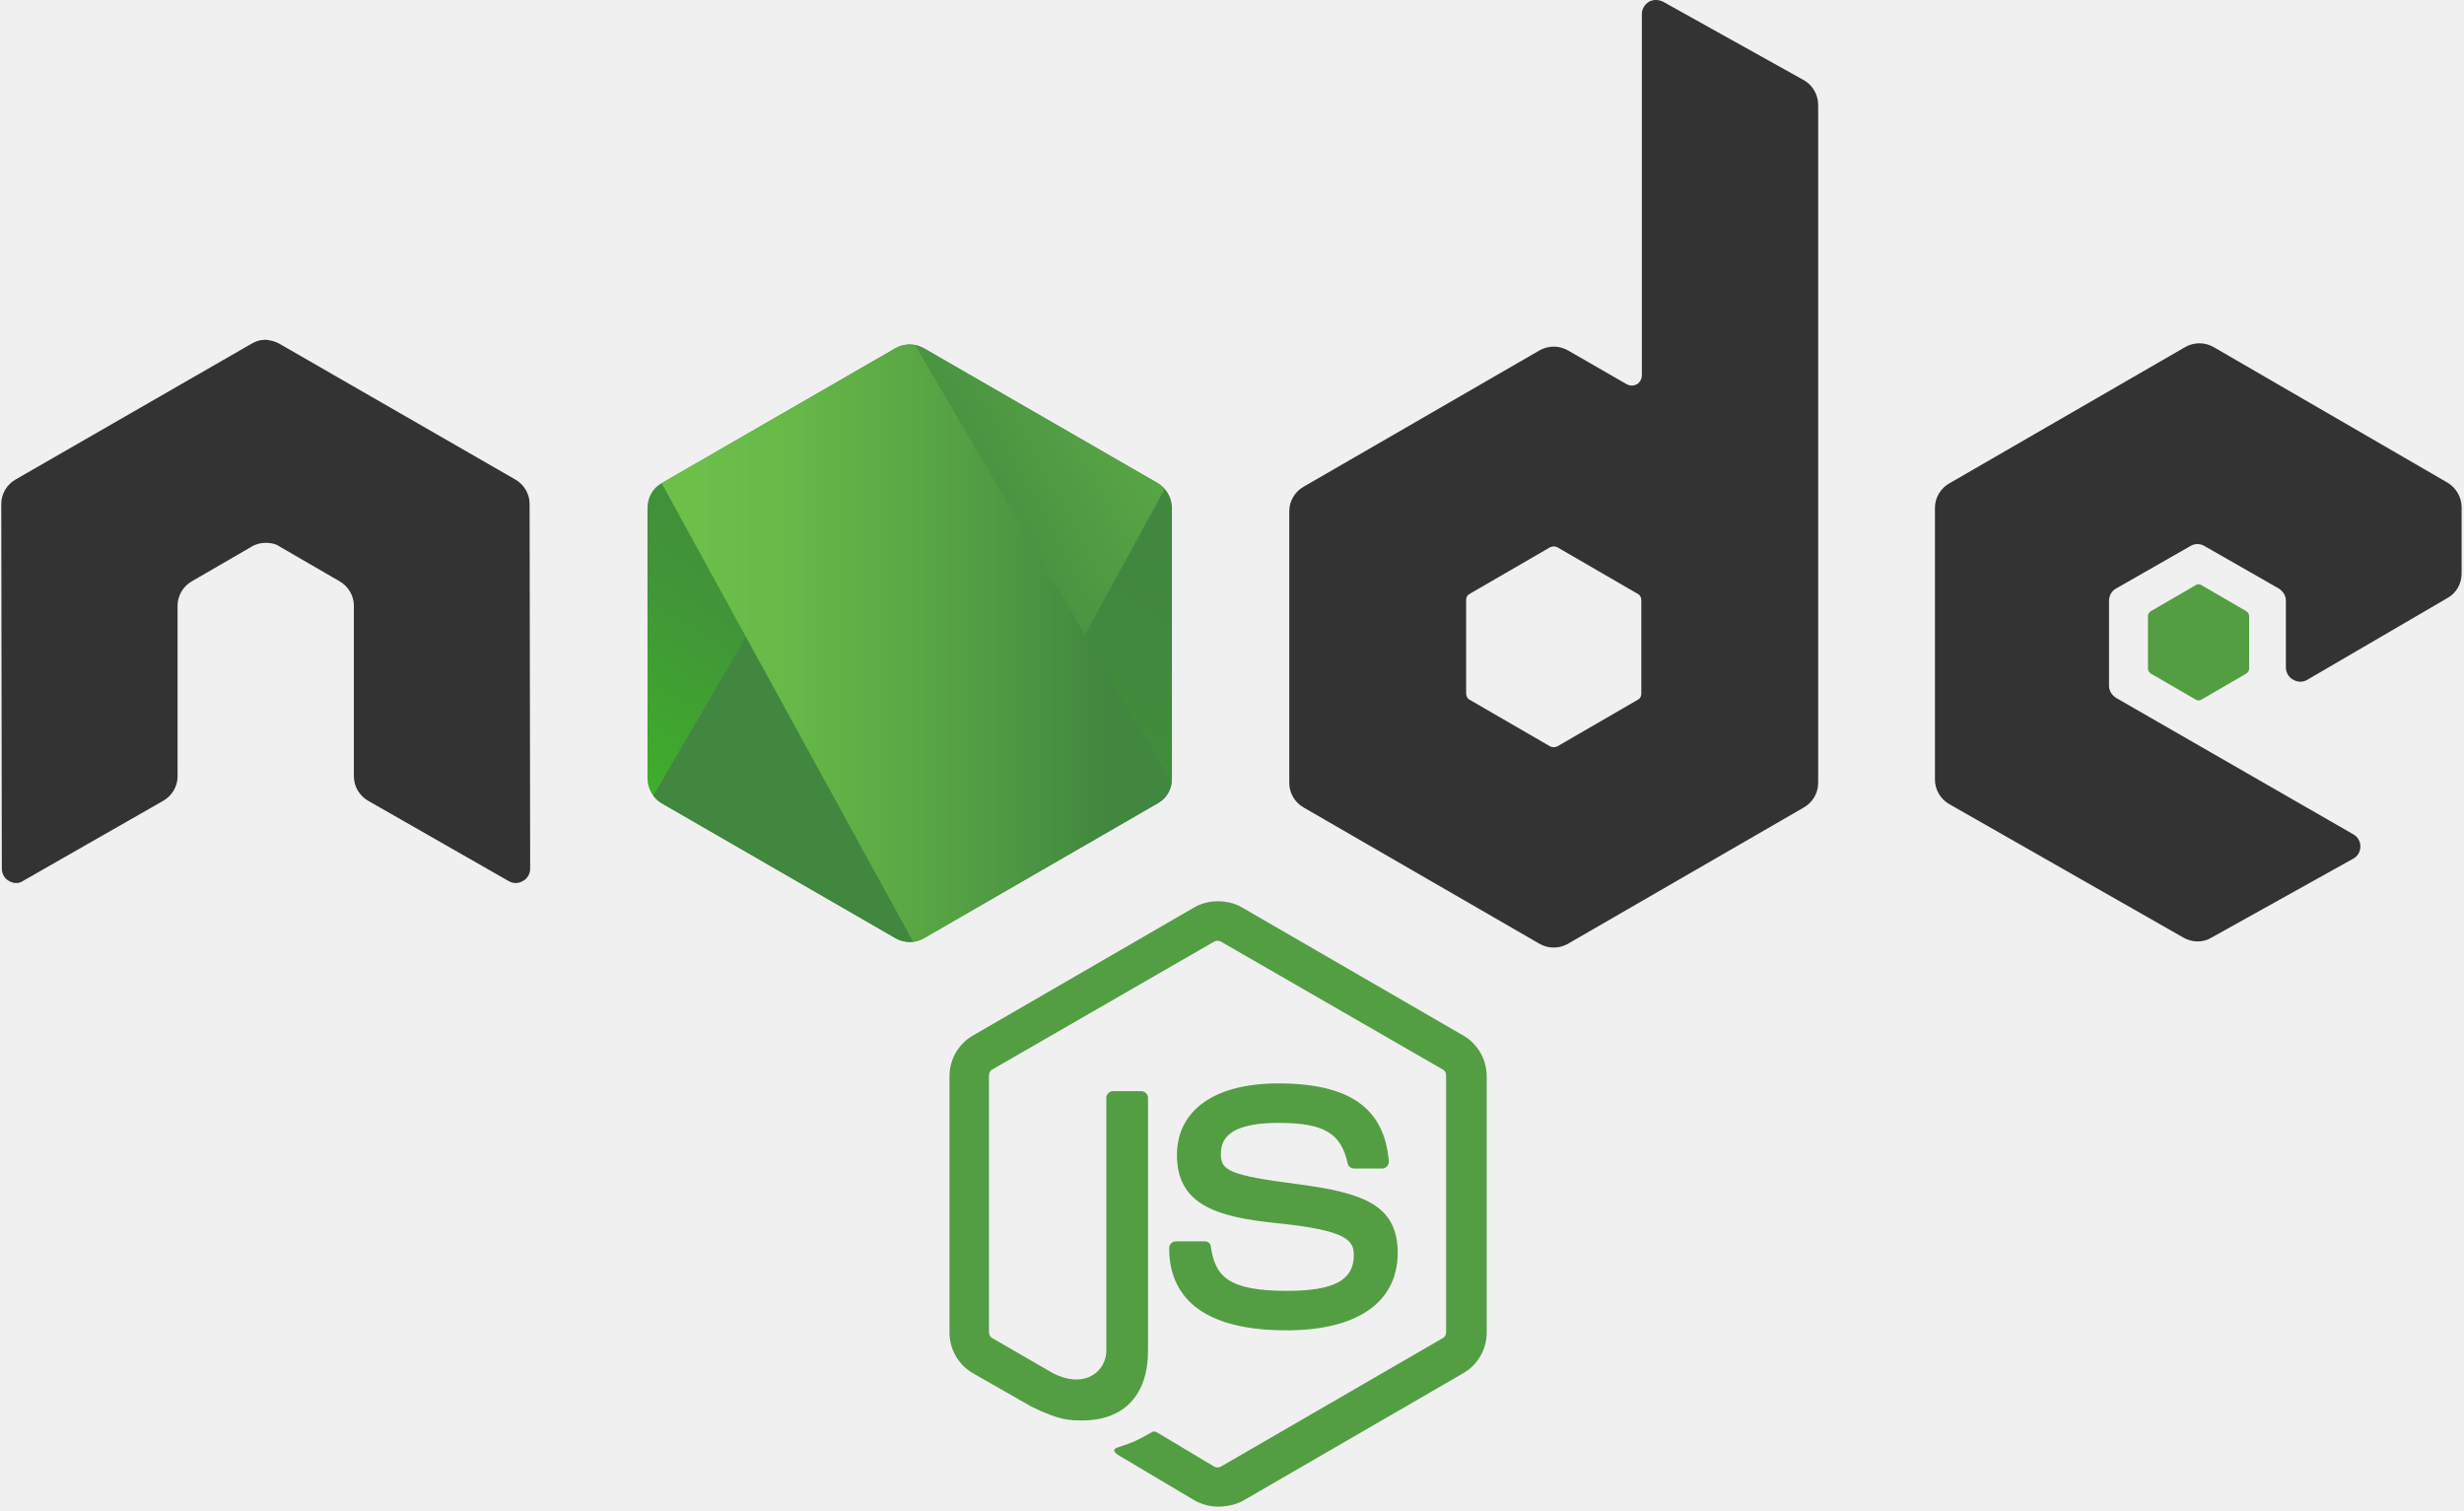
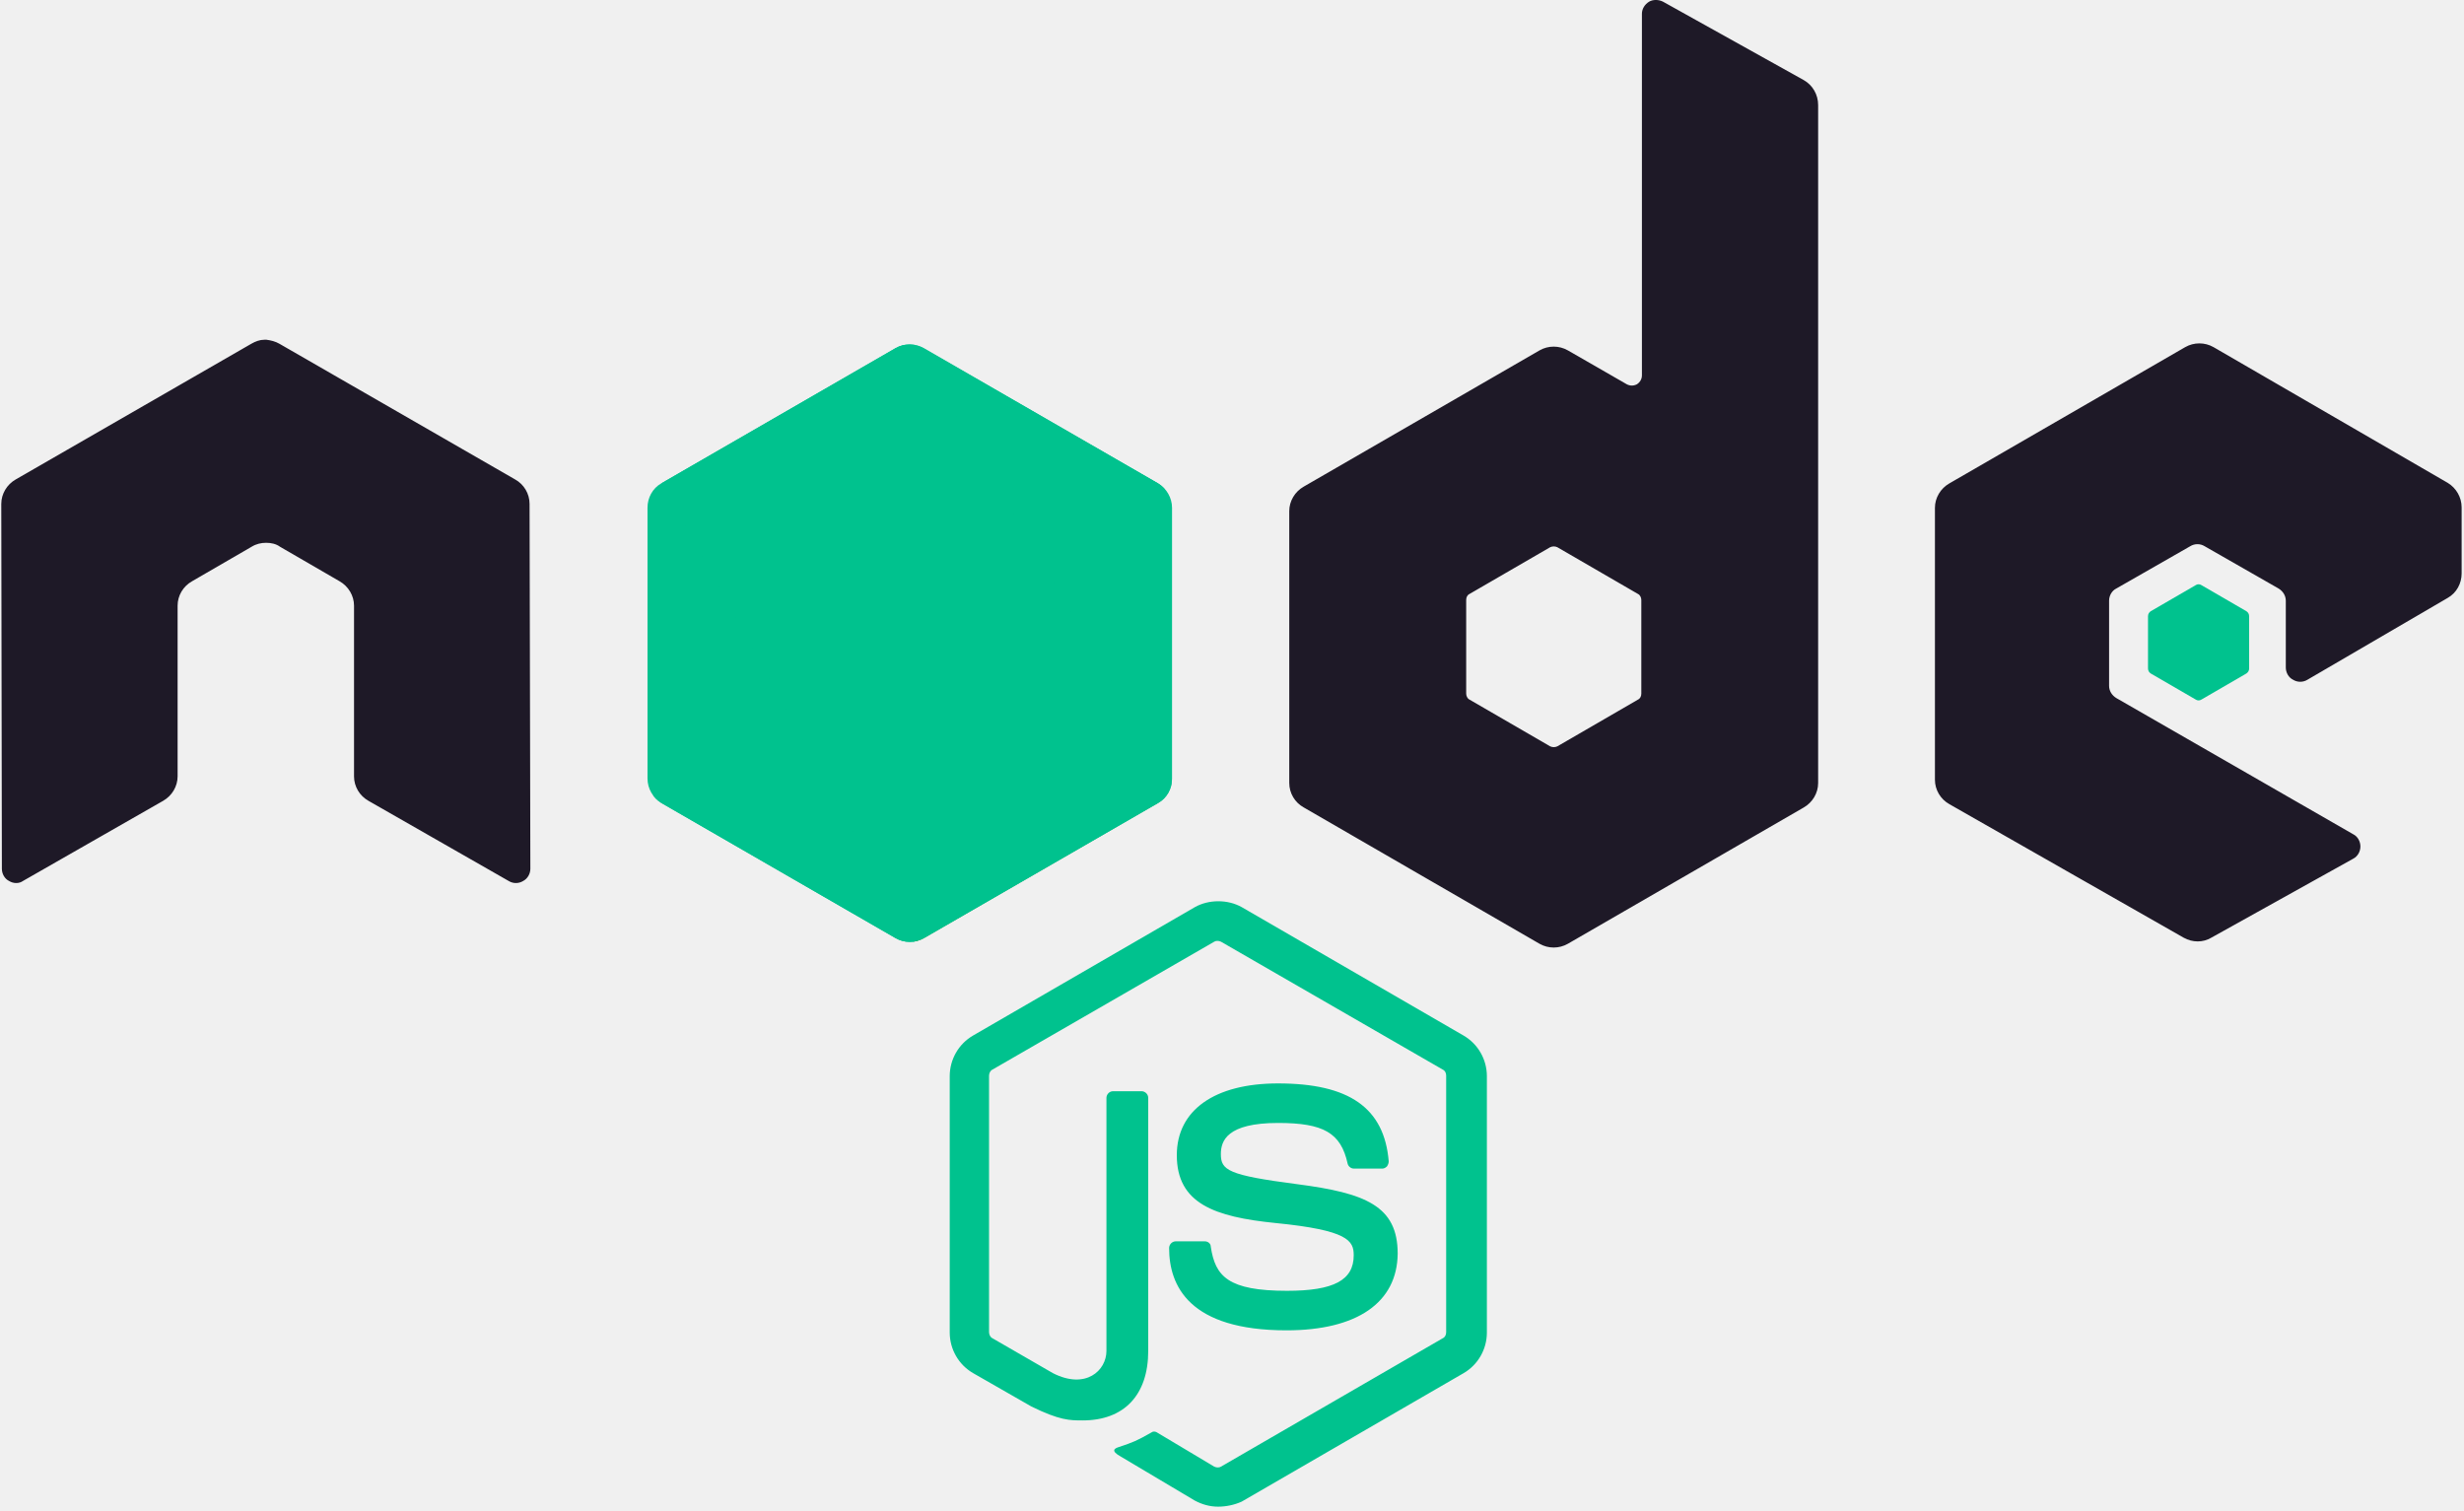
- <svg xmlns="http://www.w3.org/2000/svg" xmlns:xlink="http://www.w3.org/1999/xlink" width="2500" height="1533" viewBox="0 0 512 314" preserveAspectRatio="xMidYMid">
-   <defs>
-     <linearGradient x1="68.188%" y1="17.487%" x2="27.823%" y2="89.755%" id="b">
-       <stop stop-color="#41873F" offset="0%" />
-       <stop stop-color="#418B3D" offset="32.88%" />
-       <stop stop-color="#419637" offset="63.52%" />
-       <stop stop-color="#3FA92D" offset="93.19%" />
-       <stop stop-color="#3FAE2A" offset="100%" />
-     </linearGradient>
-     <path id="a" d="M57.903 1.85a5.957 5.957 0 0 0-5.894 0L3.352 29.933c-1.85 1.04-2.89 3.005-2.89 5.085v56.286c0 2.08 1.156 4.045 2.89 5.085l48.657 28.085a5.957 5.957 0 0 0 5.894 0l48.658-28.085c1.849-1.04 2.89-3.005 2.89-5.085V35.019c0-2.08-1.157-4.045-2.89-5.085L57.903 1.85z" />
-     <linearGradient x1="43.277%" y1="55.169%" x2="159.245%" y2="-18.306%" id="d">
-       <stop stop-color="#41873F" offset="13.76%" />
-       <stop stop-color="#54A044" offset="40.32%" />
-       <stop stop-color="#66B848" offset="71.36%" />
-       <stop stop-color="#6CC04A" offset="90.81%" />
-     </linearGradient>
-     <linearGradient x1="-4413.77%" y1="13.43%" x2="5327.93%" y2="13.43%" id="e">
-       <stop stop-color="#6CC04A" offset="9.192%" />
-       <stop stop-color="#66B848" offset="28.64%" />
-       <stop stop-color="#54A044" offset="59.68%" />
-       <stop stop-color="#41873F" offset="86.24%" />
-     </linearGradient>
-     <linearGradient x1="-4.389%" y1="49.997%" x2="101.499%" y2="49.997%" id="f">
-       <stop stop-color="#6CC04A" offset="9.192%" />
-       <stop stop-color="#66B848" offset="28.64%" />
-       <stop stop-color="#54A044" offset="59.68%" />
-       <stop stop-color="#41873F" offset="86.24%" />
-     </linearGradient>
-     <linearGradient x1="-9713.77%" y1="36.21%" x2="27.93%" y2="36.21%" id="g">
-       <stop stop-color="#6CC04A" offset="9.192%" />
-       <stop stop-color="#66B848" offset="28.64%" />
-       <stop stop-color="#54A044" offset="59.68%" />
-       <stop stop-color="#41873F" offset="86.24%" />
-     </linearGradient>
-     <linearGradient x1="-103.861%" y1="50.275%" x2="100.797%" y2="50.275%" id="h">
-       <stop stop-color="#6CC04A" offset="9.192%" />
-       <stop stop-color="#66B848" offset="28.64%" />
-       <stop stop-color="#54A044" offset="59.68%" />
-       <stop stop-color="#41873F" offset="86.24%" />
-     </linearGradient>
-     <linearGradient x1="130.613%" y1="-211.069%" x2="4.393%" y2="201.605%" id="i">
-       <stop stop-color="#41873F" offset="0%" />
-       <stop stop-color="#418B3D" offset="32.88%" />
-       <stop stop-color="#419637" offset="63.52%" />
-       <stop stop-color="#3FA92D" offset="93.19%" />
-       <stop stop-color="#3FAE2A" offset="100%" />
-     </linearGradient>
-   </defs>
-   <g fill="none">
-     <path d="M253.11 313.094c-1.733 0-3.351-.462-4.854-1.271l-15.371-9.13c-2.312-1.272-1.156-1.734-.462-1.965 3.12-1.04 3.698-1.272 6.934-3.12.347-.232.81-.116 1.156.115l11.789 7.05c.462.231 1.04.231 1.386 0l46.115-26.698c.462-.231.694-.694.694-1.271v-53.28c0-.579-.232-1.04-.694-1.272l-46.115-26.582c-.462-.232-1.04-.232-1.386 0l-46.115 26.582c-.462.231-.694.809-.694 1.271v53.28c0 .463.232 1.04.694 1.272l12.598 7.281c6.819 3.467 11.095-.578 11.095-4.623v-52.587c0-.693.578-1.387 1.387-1.387h5.894c.694 0 1.387.578 1.387 1.387v52.587c0 9.13-4.97 14.447-13.638 14.447-2.658 0-4.738 0-10.633-2.89l-12.135-6.934c-3.005-1.733-4.854-4.97-4.854-8.437v-53.28c0-3.467 1.849-6.704 4.854-8.437l46.114-26.698c2.89-1.618 6.82-1.618 9.709 0l46.114 26.698c3.005 1.733 4.855 4.97 4.855 8.437v53.28c0 3.467-1.85 6.704-4.855 8.437l-46.114 26.698c-1.503.694-3.236 1.04-4.854 1.04zm14.216-36.637c-20.225 0-24.386-9.246-24.386-17.105 0-.694.578-1.387 1.387-1.387h6.01c.693 0 1.271.462 1.271 1.156.925 6.125 3.583 9.13 15.834 9.13 9.708 0 13.87-2.196 13.87-7.397 0-3.005-1.157-5.2-16.297-6.703-12.598-1.272-20.457-4.045-20.457-14.1 0-9.362 7.86-14.91 21.035-14.91 14.793 0 22.075 5.086 23 16.18 0 .348-.116.694-.347 1.041-.232.231-.578.462-.925.462h-6.01c-.578 0-1.156-.462-1.271-1.04-1.387-6.356-4.97-8.437-14.447-8.437-10.633 0-11.905 3.699-11.905 6.472 0 3.352 1.503 4.392 15.834 6.241 14.216 1.85 20.92 4.508 20.92 14.447-.116 10.171-8.437 15.95-23.116 15.95z" fill="#539E43" />
-     <path d="M110.028 104.712c0-2.08-1.156-4.046-3.005-5.086l-49.004-28.2c-.81-.463-1.734-.694-2.658-.81h-.463c-.924 0-1.849.347-2.658.81l-49.004 28.2c-1.85 1.04-3.005 3.005-3.005 5.086l.116 75.817c0 1.04.578 2.08 1.502 2.543.925.578 2.08.578 2.89 0l29.125-16.643c1.849-1.04 3.005-3.005 3.005-5.085v-35.482c0-2.08 1.155-4.045 3.005-5.085l12.366-7.166c.925-.578 1.965-.81 3.005-.81 1.04 0 2.08.232 2.89.81l12.366 7.166c1.85 1.04 3.005 3.004 3.005 5.085v35.482c0 2.08 1.156 4.045 3.005 5.085l29.125 16.643c.925.578 2.08.578 3.005 0 .925-.463 1.503-1.503 1.503-2.543l-.116-75.817zM345.571.347c-.924-.463-2.08-.463-2.89 0-.924.578-1.502 1.502-1.502 2.542v75.125c0 .693-.346 1.386-1.04 1.849-.693.346-1.387.346-2.08 0l-12.251-7.05a5.957 5.957 0 0 0-5.895 0l-49.004 28.316c-1.849 1.04-3.005 3.005-3.005 5.085v56.516c0 2.08 1.156 4.046 3.005 5.086l49.004 28.316a5.957 5.957 0 0 0 5.895 0l49.004-28.316c1.849-1.04 3.005-3.005 3.005-5.086V21.844c0-2.196-1.156-4.16-3.005-5.201L345.572.347zm-4.507 143.776c0 .578-.231 1.04-.694 1.271l-16.758 9.708a1.714 1.714 0 0 1-1.503 0l-16.758-9.708c-.463-.231-.694-.809-.694-1.271v-19.417c0-.578.231-1.04.694-1.271l16.758-9.709a1.714 1.714 0 0 1 1.503 0l16.758 9.709c.463.23.694.809.694 1.271v19.417zM508.648 124.244c1.85-1.04 2.89-3.005 2.89-5.086v-13.753c0-2.08-1.156-4.045-2.89-5.085l-48.657-28.2a5.957 5.957 0 0 0-5.894 0l-49.004 28.315c-1.85 1.04-3.005 3.005-3.005 5.086v56.516c0 2.08 1.155 4.045 3.005 5.085l48.657 27.738c1.85 1.04 4.045 1.04 5.779 0L489 178.45c.925-.463 1.503-1.503 1.503-2.543 0-1.04-.578-2.08-1.503-2.543l-49.235-28.316c-.924-.577-1.502-1.502-1.502-2.542v-17.683c0-1.04.578-2.08 1.502-2.543l15.372-8.784a2.821 2.821 0 0 1 3.005 0l15.371 8.784c.925.578 1.503 1.502 1.503 2.543v13.869c0 1.04.578 2.08 1.502 2.542.925.578 2.08.578 3.005 0l29.125-16.99z" fill="#333" />
-     <path d="M456.293 121.586a1.05 1.05 0 0 1 1.155 0l9.362 5.432c.347.23.578.577.578 1.04v10.864c0 .462-.231.809-.578 1.04l-9.362 5.432a1.05 1.05 0 0 1-1.155 0l-9.362-5.432c-.347-.231-.578-.578-.578-1.04v-10.864c0-.463.231-.81.578-1.04l9.362-5.432z" fill="#539E43" />
+ <svg xmlns="http://www.w3.org/2000/svg" version="1.1" id="Layer_1" x="0px" y="0px" viewBox="0 0 2500 1533" style="enable-background:new 0 0 2500 1533;" xml:space="preserve">
+   <style type="text/css">
+ 	.st0{fill:#00C28E;}
+ 	.st1{fill:#1E1927;}
+ 	.st2{filter:url(#Adobe_OpacityMaskFilter);}
+ 	.st3{fill:#FFFFFF;}
+ 	.st4{mask:url(#c_1_);}
+ 	.st5{fill:none;}
+ 	.st6{filter:url(#Adobe_OpacityMaskFilter_1_);}
+ 	.st7{mask:url(#c_2_);}
+ 	.st8{fill-rule:evenodd;clip-rule:evenodd;fill:url(#SVGID_1_);}
+ 	.st9{fill-rule:evenodd;clip-rule:evenodd;fill:#00C28E;}
+ 	.st10{fill-rule:evenodd;clip-rule:evenodd;fill:url(#SVGID_2_);}
+ 	.st11{fill-rule:evenodd;clip-rule:evenodd;fill:url(#SVGID_3_);}
+ 	.st12{fill-rule:evenodd;clip-rule:evenodd;fill:url(#SVGID_4_);}
+ </style>
+   <g>
+     <path class="st0" d="M1235.9,1528.6c-8.5,0-16.4-2.3-23.7-6.2l-75-44.6c-11.3-6.2-5.6-8.5-2.3-9.6c15.2-5.1,18.1-6.2,33.9-15.2   c1.7-1.1,4-0.6,5.6,0.6l57.6,34.4c2.3,1.1,5.1,1.1,6.8,0l225.1-130.3c2.3-1.1,3.4-3.4,3.4-6.2v-260.1c0-2.8-1.1-5.1-3.4-6.2   l-225.1-129.8c-2.3-1.1-5.1-1.1-6.8,0l-225.1,129.8c-2.3,1.1-3.4,3.9-3.4,6.2v260.1c0,2.3,1.1,5.1,3.4,6.2l61.5,35.5   c33.3,16.9,54.2-2.8,54.2-22.6v-256.7c0-3.4,2.8-6.8,6.8-6.8h28.8c3.4,0,6.8,2.8,6.8,6.8v256.7c0,44.6-24.3,70.5-66.6,70.5   c-13,0-23.1,0-51.9-14.1l-59.2-33.9c-14.7-8.5-23.7-24.3-23.7-41.2v-260.1c0-16.9,9-32.7,23.7-41.2l225.1-130.3   c14.1-7.9,33.3-7.9,47.4,0l225.1,130.3c14.7,8.5,23.7,24.3,23.7,41.2V1352c0,16.9-9,32.7-23.7,41.2l-225.1,130.3   C1252.3,1526.9,1243.8,1528.6,1235.9,1528.6L1235.9,1528.6z M1305.3,1349.7c-98.7,0-119.1-45.1-119.1-83.5c0-3.4,2.8-6.8,6.8-6.8   h29.3c3.4,0,6.2,2.3,6.2,5.6c4.5,29.9,17.5,44.6,77.3,44.6c47.4,0,67.7-10.7,67.7-36.1c0-14.7-5.6-25.4-79.6-32.7   c-61.5-6.2-99.9-19.7-99.9-68.8c0-45.7,38.4-72.8,102.7-72.8c72.2,0,107.8,24.8,112.3,79c0,1.7-0.6,3.4-1.7,5.1   c-1.1,1.1-2.8,2.3-4.5,2.3h-29.3c-2.8,0-5.6-2.3-6.2-5.1c-6.8-31-24.3-41.2-70.5-41.2c-51.9,0-58.1,18.1-58.1,31.6   c0,16.4,7.3,21.4,77.3,30.5c69.4,9,102.1,22,102.1,70.5C1417.6,1321.5,1377,1349.7,1305.3,1349.7z" />
+     <path class="st1" d="M537.3,511.2c0-10.2-5.6-19.8-14.7-24.8L283.4,348.7c-4-2.3-8.5-3.4-13-4h-2.3c-4.5,0-9,1.7-13,4L16,486.4   c-9,5.1-14.7,14.7-14.7,24.8l0.6,370.2c0,5.1,2.8,10.2,7.3,12.4c4.5,2.8,10.2,2.8,14.1,0l142.2-81.3c9-5.1,14.7-14.7,14.7-24.8   V614.5c0-10.2,5.6-19.7,14.7-24.8l60.4-35c4.5-2.8,9.6-4,14.7-4s10.2,1.1,14.1,4l60.4,35c9,5.1,14.7,14.7,14.7,24.8v173.2   c0,10.2,5.6,19.7,14.7,24.8l142.2,81.3c4.5,2.8,10.2,2.8,14.7,0c4.5-2.3,7.3-7.3,7.3-12.4L537.3,511.2L537.3,511.2z M1687.3,1.7   c-4.5-2.3-10.2-2.3-14.1,0c-4.5,2.8-7.3,7.3-7.3,12.4v366.8c0,3.4-1.7,6.8-5.1,9c-3.4,1.7-6.8,1.7-10.2,0l-59.8-34.4   c-8.9-5.1-19.9-5.1-28.8,0l-239.2,138.2c-9,5.1-14.7,14.7-14.7,24.8v275.9c0,10.2,5.6,19.8,14.7,24.8L1562,957.5   c8.9,5.1,19.9,5.1,28.8,0l239.2-138.2c9-5.1,14.7-14.7,14.7-24.8V106.6c0-10.7-5.6-20.3-14.7-25.4L1687.3,1.7L1687.3,1.7z    M1665.3,703.6c0,2.8-1.1,5.1-3.4,6.2l-81.8,47.4c-2.3,1.1-5,1.1-7.3,0l-81.8-47.4c-2.3-1.1-3.4-3.9-3.4-6.2v-94.8   c0-2.8,1.1-5.1,3.4-6.2l81.8-47.4c2.3-1.1,5-1.1,7.3,0l81.8,47.4c2.3,1.1,3.4,3.9,3.4,6.2V703.6L1665.3,703.6z M2483.5,606.6   c9-5.1,14.1-14.7,14.1-24.8v-67.1c0-10.2-5.6-19.7-14.1-24.8l-237.6-137.7c-8.9-5.1-19.9-5.1-28.8,0l-239.2,138.2   c-9,5.1-14.7,14.7-14.7,24.8v275.9c0,10.2,5.6,19.7,14.7,24.8l237.6,135.4c9,5.1,19.7,5.1,28.2,0l143.9-80.1   c4.5-2.3,7.3-7.3,7.3-12.4c0-5.1-2.8-10.2-7.3-12.4l-240.4-138.2c-4.5-2.8-7.3-7.3-7.3-12.4v-86.3c0-5.1,2.8-10.2,7.3-12.4l75-42.9   c4.5-2.8,10.2-2.8,14.7,0l75,42.9c4.5,2.8,7.3,7.3,7.3,12.4v67.7c0,5.1,2.8,10.2,7.3,12.4c4.5,2.8,10.2,2.8,14.7,0L2483.5,606.6   L2483.5,606.6z" />
+     <path class="st0" d="M2227.9,593.6c1.7-1.1,3.9-1.1,5.6,0l45.7,26.5c1.7,1.1,2.8,2.8,2.8,5.1v53c0,2.3-1.1,3.9-2.8,5.1l-45.7,26.5   c-1.7,1.1-3.9,1.1-5.6,0l-45.7-26.5c-1.7-1.1-2.8-2.8-2.8-5.1v-53c0-2.3,1.1-4,2.8-5.1L2227.9,593.6z" />
    <g transform="translate(134.068 70.501)">
-       <mask id="c" fill="#fff">
-         <use xlink:href="#a" />
+       <g>
+         <path class="st0" d="M803.3,282.7c-8.9-5.1-19.9-5.1-28.8,0L537,419.8c-9,5.1-14.1,14.7-14.1,24.8v274.8     c0,10.2,5.6,19.7,14.1,24.8l237.6,137.1c8.9,5.1,19.9,5.1,28.8,0l237.6-137.1c9-5.1,14.1-14.7,14.1-24.8V444.7     c0-10.2-5.6-19.7-14.1-24.8L803.3,282.7z" />
+       </g>
+       <defs>
+         <filter id="Adobe_OpacityMaskFilter" filterUnits="userSpaceOnUse" x="520.6" y="278.8" width="536" height="607.1">
+           <feColorMatrix type="matrix" values="1 0 0 0 0  0 1 0 0 0  0 0 1 0 0  0 0 0 1 0" />
+         </filter>
+       </defs>
+       <mask maskUnits="userSpaceOnUse" x="520.6" y="278.8" width="536" height="607.1" id="c_1_">
+         <g class="st2">
+           <path id="a_1_" class="st3" d="M803.3,282.7c-8.9-5.1-19.9-5.1-28.8,0L537,419.8c-9,5.1-14.1,14.7-14.1,24.8v274.8      c0,10.2,5.6,19.7,14.1,24.8l237.6,137.1c8.9,5.1,19.9,5.1,28.8,0l237.6-137.1c9-5.1,14.1-14.7,14.1-24.8V444.7      c0-10.2-5.6-19.7-14.1-24.8L803.3,282.7z" />
+         </g>
      </mask>
-       <use fill="url(#b)" xlink:href="#a" />
-       <g mask="url(#c)">
-         <path d="M51.893 1.85L3.121 29.933C1.27 30.974 0 32.94 0 35.02v56.286c0 1.387.578 2.658 1.502 3.698L56.285 1.156c-1.387-.231-3.005-.116-4.392.693zM56.632 125.053c.462-.116.925-.347 1.387-.578l48.773-28.085c1.85-1.04 3.005-3.005 3.005-5.085V35.019c0-1.502-.694-3.005-1.734-4.045l-51.43 94.079z" />
-         <path d="M106.676 29.934L57.788 1.85a8.025 8.025 0 0 0-1.503-.578L1.502 95.12a6.082 6.082 0 0 0 1.619 1.387l48.888 28.085c1.387.809 3.005 1.04 4.507.577l51.432-94.078c-.347-.462-.81-.81-1.272-1.156z" fill="url(#d)" />
+       <g class="st4">
+         <path class="st5" d="M774,282.7L535.9,419.8c-9,5.1-15.2,14.7-15.2,24.8v274.8c0,6.8,2.8,13,7.3,18.1l267.5-458.2     C788.7,278.2,780.8,278.8,774,282.7L774,282.7z M797.1,884.2c2.3-0.6,4.5-1.7,6.8-2.8L1042,744.3c9-5.1,14.7-14.7,14.7-24.8     V444.7c0-7.3-3.4-14.7-8.5-19.7L797.1,884.2L797.1,884.2z" />
+         <path class="st0" d="M1041.4,419.8L802.8,282.7c-2.3-1.2-4.8-2.1-7.3-2.8L528,738.1c2.2,2.7,4.9,5,7.9,6.8L774.6,882     c6.8,3.9,14.7,5.1,22,2.8l251.1-459.3C1046,423.2,1043.7,421.5,1041.4,419.8L1041.4,419.8z" />
      </g>
-       <g mask="url(#c)">
-         <path d="M109.797 91.305V35.019c0-2.08-1.271-4.045-3.12-5.085L57.786 1.85a5.106 5.106 0 0 0-1.848-.693l53.511 91.42c.231-.347.347-.809.347-1.271zM3.12 29.934C1.272 30.974 0 32.94 0 35.02v56.286c0 2.08 1.387 4.045 3.12 5.085l48.889 28.085c1.156.693 2.427.925 3.814.693L3.467 29.818l-.346.116z" />
-         <path fill="url(#e)" fill-rule="evenodd" d="M50.391.809l-.693.347h.924l-.231-.347z" transform="translate(0 -9.246)" />
-         <path d="M106.792 105.636c1.387-.809 2.427-2.196 2.89-3.698L56.053 10.402c-1.387-.231-2.89-.116-4.16.693L3.351 39.065l52.355 95.465a8.057 8.057 0 0 0 2.196-.693l48.889-28.2z" fill="url(#f)" fill-rule="evenodd" transform="translate(0 -9.246)" />
-         <path fill="url(#g)" fill-rule="evenodd" d="M111.3 104.712l-.347-.578v.809l.346-.231z" transform="translate(0 -9.246)" />
-         <path d="M106.792 105.636l-48.773 28.085a6.973 6.973 0 0 1-2.196.693l.925 1.734 54.089-31.32v-.694l-1.387-2.312c-.231 1.618-1.271 3.005-2.658 3.814z" fill="url(#h)" fill-rule="evenodd" transform="translate(0 -9.246)" />
-         <path d="M106.792 105.636l-48.773 28.085a6.973 6.973 0 0 1-2.196.693l.925 1.734 54.089-31.32v-.694l-1.387-2.312c-.231 1.618-1.271 3.005-2.658 3.814z" fill="url(#i)" fill-rule="evenodd" transform="translate(0 -9.246)" />
+       <defs>
+         <filter id="Adobe_OpacityMaskFilter_1_" filterUnits="userSpaceOnUse" x="520.6" y="232.5" width="543.4" height="660.7">
+           <feColorMatrix type="matrix" values="1 0 0 0 0  0 1 0 0 0  0 0 1 0 0  0 0 0 1 0" />
+         </filter>
+       </defs>
+       <mask maskUnits="userSpaceOnUse" x="520.6" y="232.5" width="543.4" height="660.7" id="c_2_">
+         <g class="st6">
+           <path id="a_2_" class="st3" d="M803.3,282.7c-8.9-5.1-19.9-5.1-28.8,0L537,419.8c-9,5.1-14.1,14.7-14.1,24.8v274.8      c0,10.2,5.6,19.7,14.1,24.8l237.6,137.1c8.9,5.1,19.9,5.1,28.8,0l237.6-137.1c9-5.1,14.1-14.7,14.1-24.8V444.7      c0-10.2-5.6-19.7-14.1-24.8L803.3,282.7z" />
+         </g>
+       </mask>
+       <g class="st7">
+         <path class="st5" d="M1056.7,719.5V444.7c0-10.2-6.2-19.7-15.2-24.8L802.8,282.7c-2.8-1.7-5.8-2.9-9-3.4L1055,725.7     C1056.1,724,1056.7,721.7,1056.7,719.5L1056.7,719.5z M535.9,419.8c-9,5.1-15.2,14.7-15.2,24.8v274.8c0,10.2,6.8,19.7,15.2,24.8     l238.7,137.1c5.6,3.4,11.8,4.5,18.6,3.4L537.6,419.3L535.9,419.8L535.9,419.8z" />
+         <linearGradient id="SVGID_1_" gradientUnits="userSpaceOnUse" x1="47.509" y1="1369.993" x2="144.926" y2="1369.993" gradientTransform="matrix(4.5111 0 0 -1.6941 349.8457 2554.273)">
+           <stop offset="9.192000e-02" style="stop-color:#6CC04A" />
+           <stop offset="0.286" style="stop-color:#66B848" />
+           <stop offset="0.597" style="stop-color:#54A044" />
+           <stop offset="0.862" style="stop-color:#41873F" />
+         </linearGradient>
+         <path class="st8" d="M766.7,232.5l-3.4,1.7h4.5L766.7,232.5z" />
+         <path class="st9" d="M1042,744.3c6.8-3.9,11.8-10.7,14.1-18.1L794.3,279.3c-6.8-1.1-14.1-0.6-20.3,3.4L537,419.3l255.6,466.1     c3.7-0.6,7.3-1.7,10.7-3.4L1042,744.3L1042,744.3z" />
+         <linearGradient id="SVGID_2_" gradientUnits="userSpaceOnUse" x1="-112.387" y1="1293.472" x2="-14.97" y2="1293.472" gradientTransform="matrix(1.6941 0 0 -3.9497 1088.164 5847.709)">
+           <stop offset="9.192000e-02" style="stop-color:#6CC04A" />
+           <stop offset="0.286" style="stop-color:#66B848" />
+           <stop offset="0.597" style="stop-color:#54A044" />
+           <stop offset="0.862" style="stop-color:#41873F" />
+         </linearGradient>
+         <path class="st10" d="M1064,739.8l-1.7-2.8v3.9L1064,739.8L1064,739.8z" />
+         <linearGradient id="SVGID_3_" gradientUnits="userSpaceOnUse" x1="153.814" y1="1237.353" x2="155.86" y2="1237.353" gradientTransform="matrix(268.5875 0 0 -167.5852 -40798.207 208171.594)">
+           <stop offset="9.192000e-02" style="stop-color:#6CC04A" />
+           <stop offset="0.286" style="stop-color:#66B848" />
+           <stop offset="0.597" style="stop-color:#54A044" />
+           <stop offset="0.862" style="stop-color:#41873F" />
+         </linearGradient>
+         <path class="st11" d="M1042,744.3L803.9,881.4c-3.4,1.7-7,2.9-10.7,3.4l4.5,8.5l264.1-152.9V737l-6.8-11.3     C1053.9,733.6,1048.8,740.3,1042,744.3L1042,744.3z" />
+         <linearGradient id="SVGID_4_" gradientUnits="userSpaceOnUse" x1="156.157" y1="1239.965" x2="154.894" y2="1235.838" gradientTransform="matrix(268.5875 0 0 -167.5852 -40798.207 208171.594)">
+           <stop offset="0" style="stop-color:#41873F" />
+           <stop offset="0.329" style="stop-color:#418B3D" />
+           <stop offset="0.635" style="stop-color:#419637" />
+           <stop offset="0.932" style="stop-color:#3FA92D" />
+           <stop offset="1" style="stop-color:#3FAE2A" />
+         </linearGradient>
+         <path class="st12" d="M1042,744.3L803.9,881.4c-3.4,1.7-7,2.9-10.7,3.4l4.5,8.5l264.1-152.9V737l-6.8-11.3     C1053.9,733.6,1048.8,740.3,1042,744.3L1042,744.3z" />
      </g>
    </g>
  </g>
</svg>
